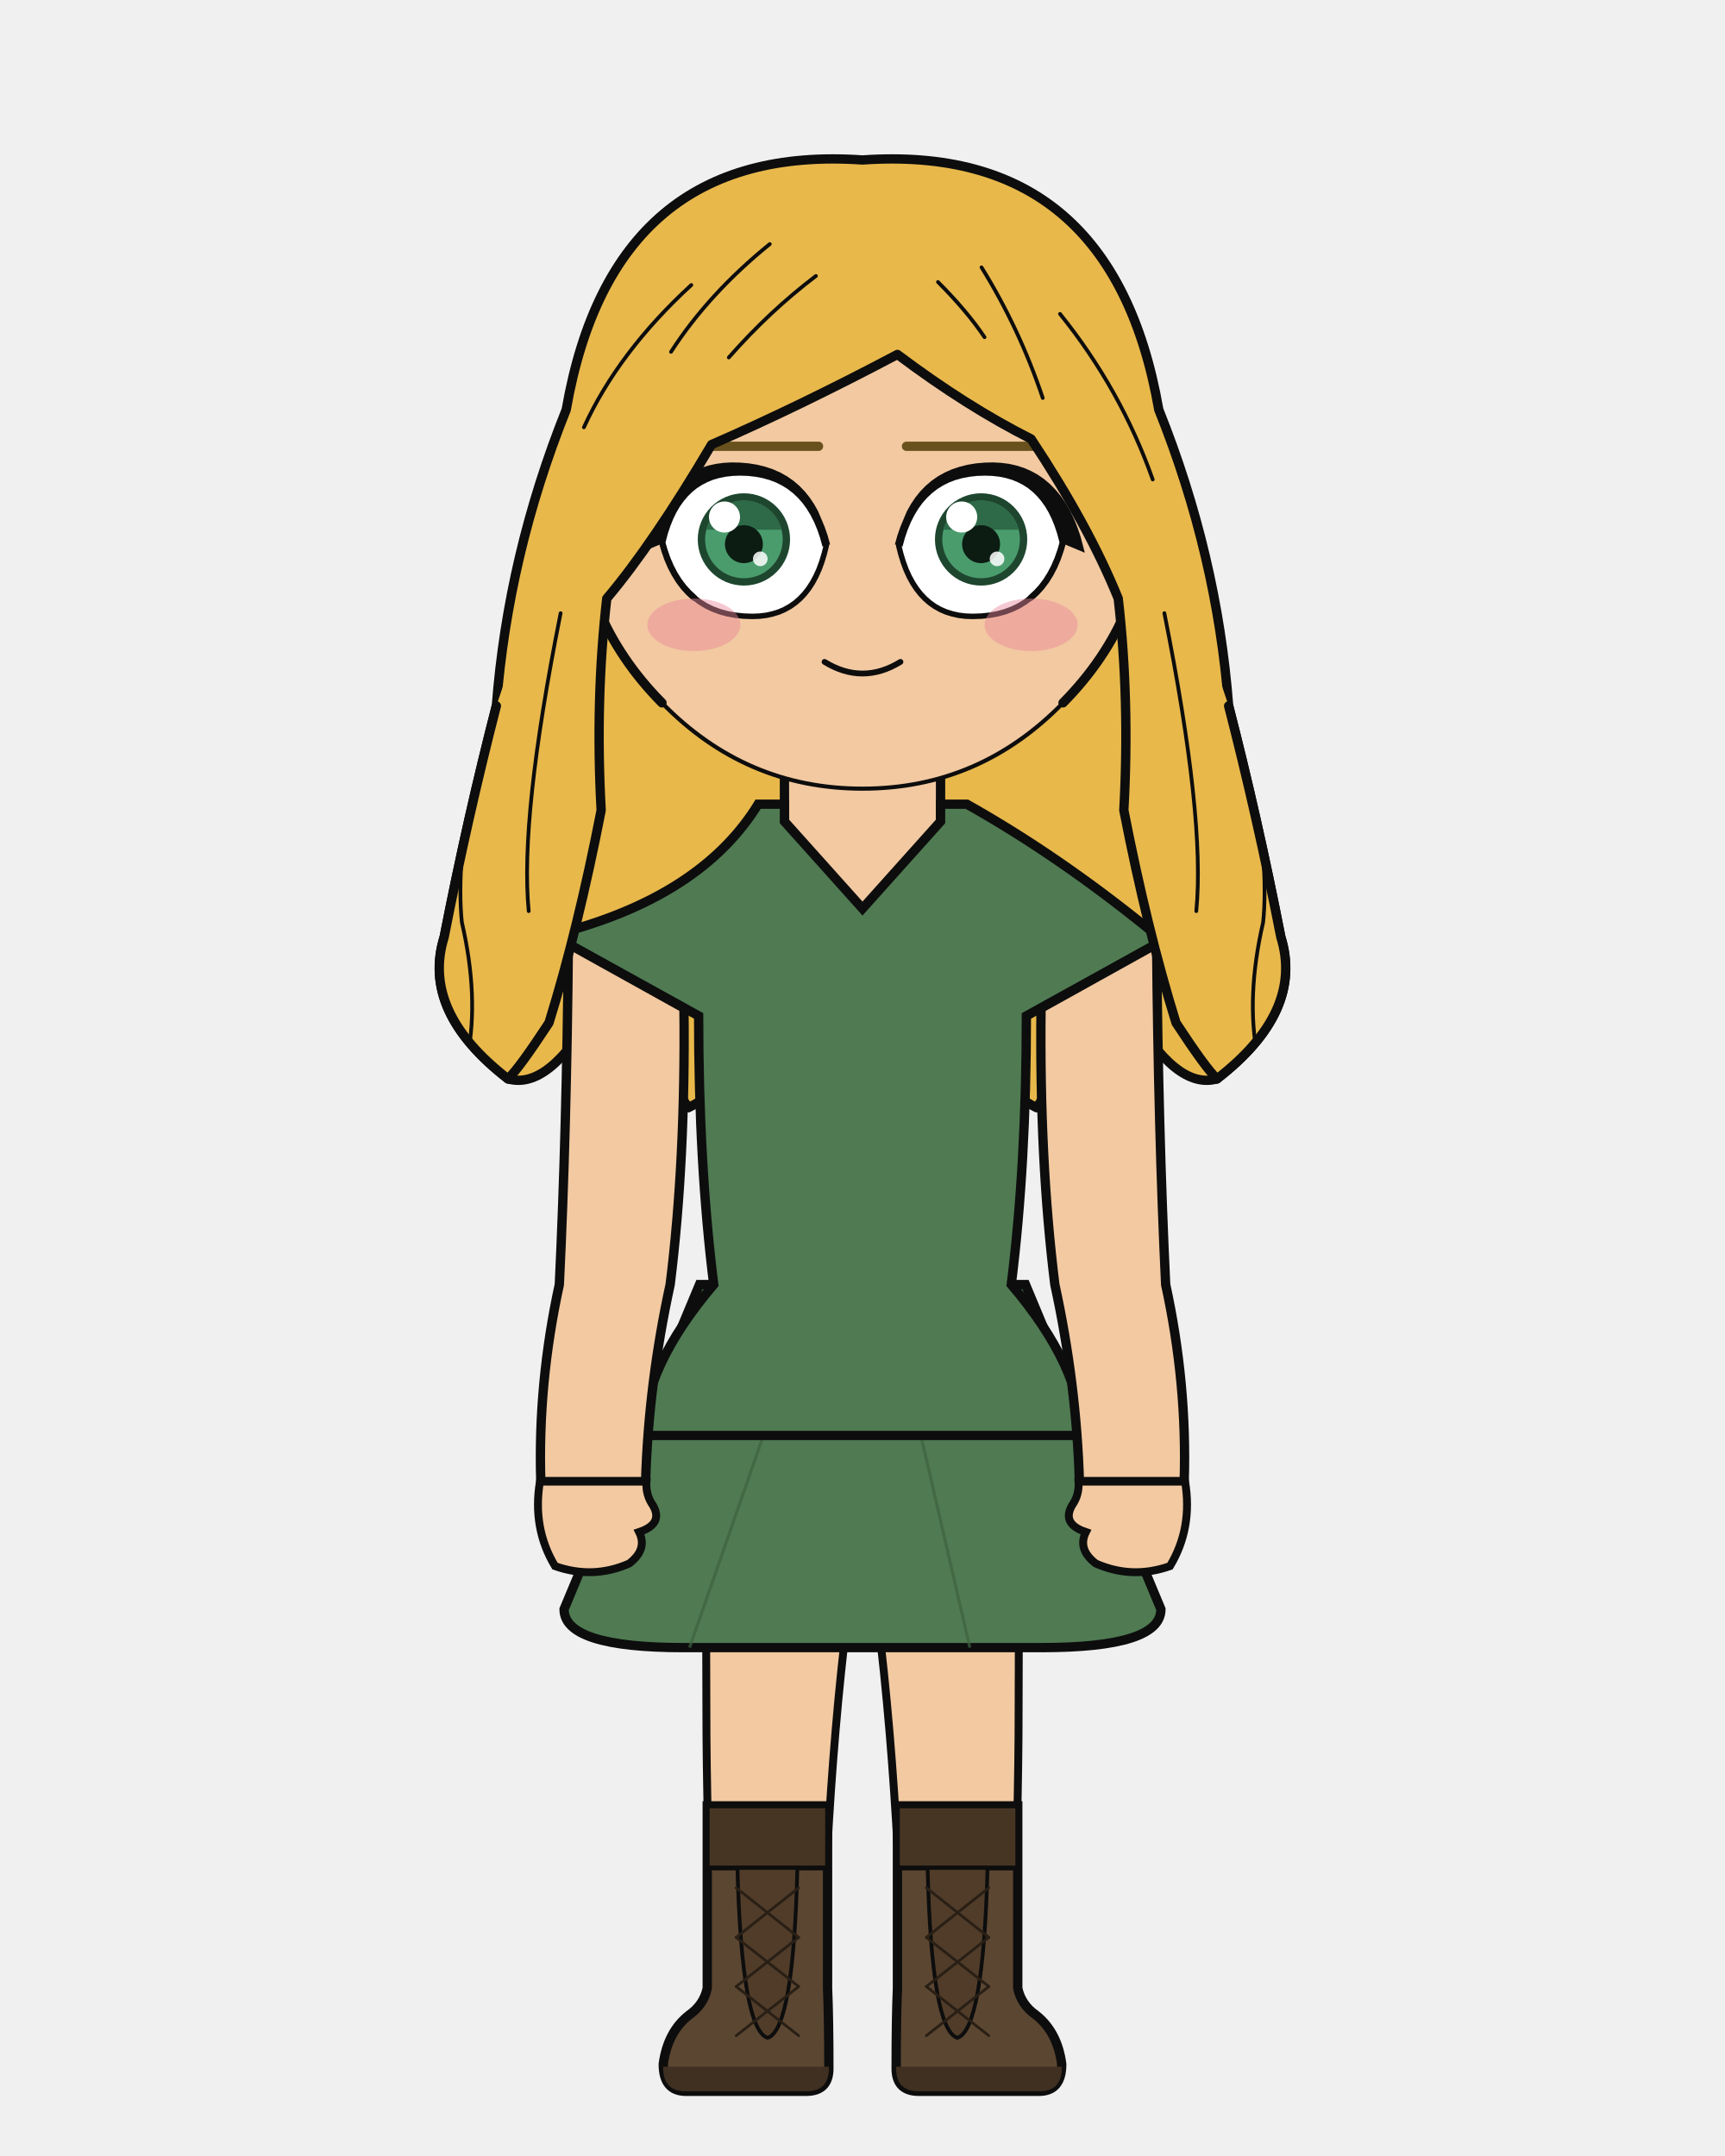
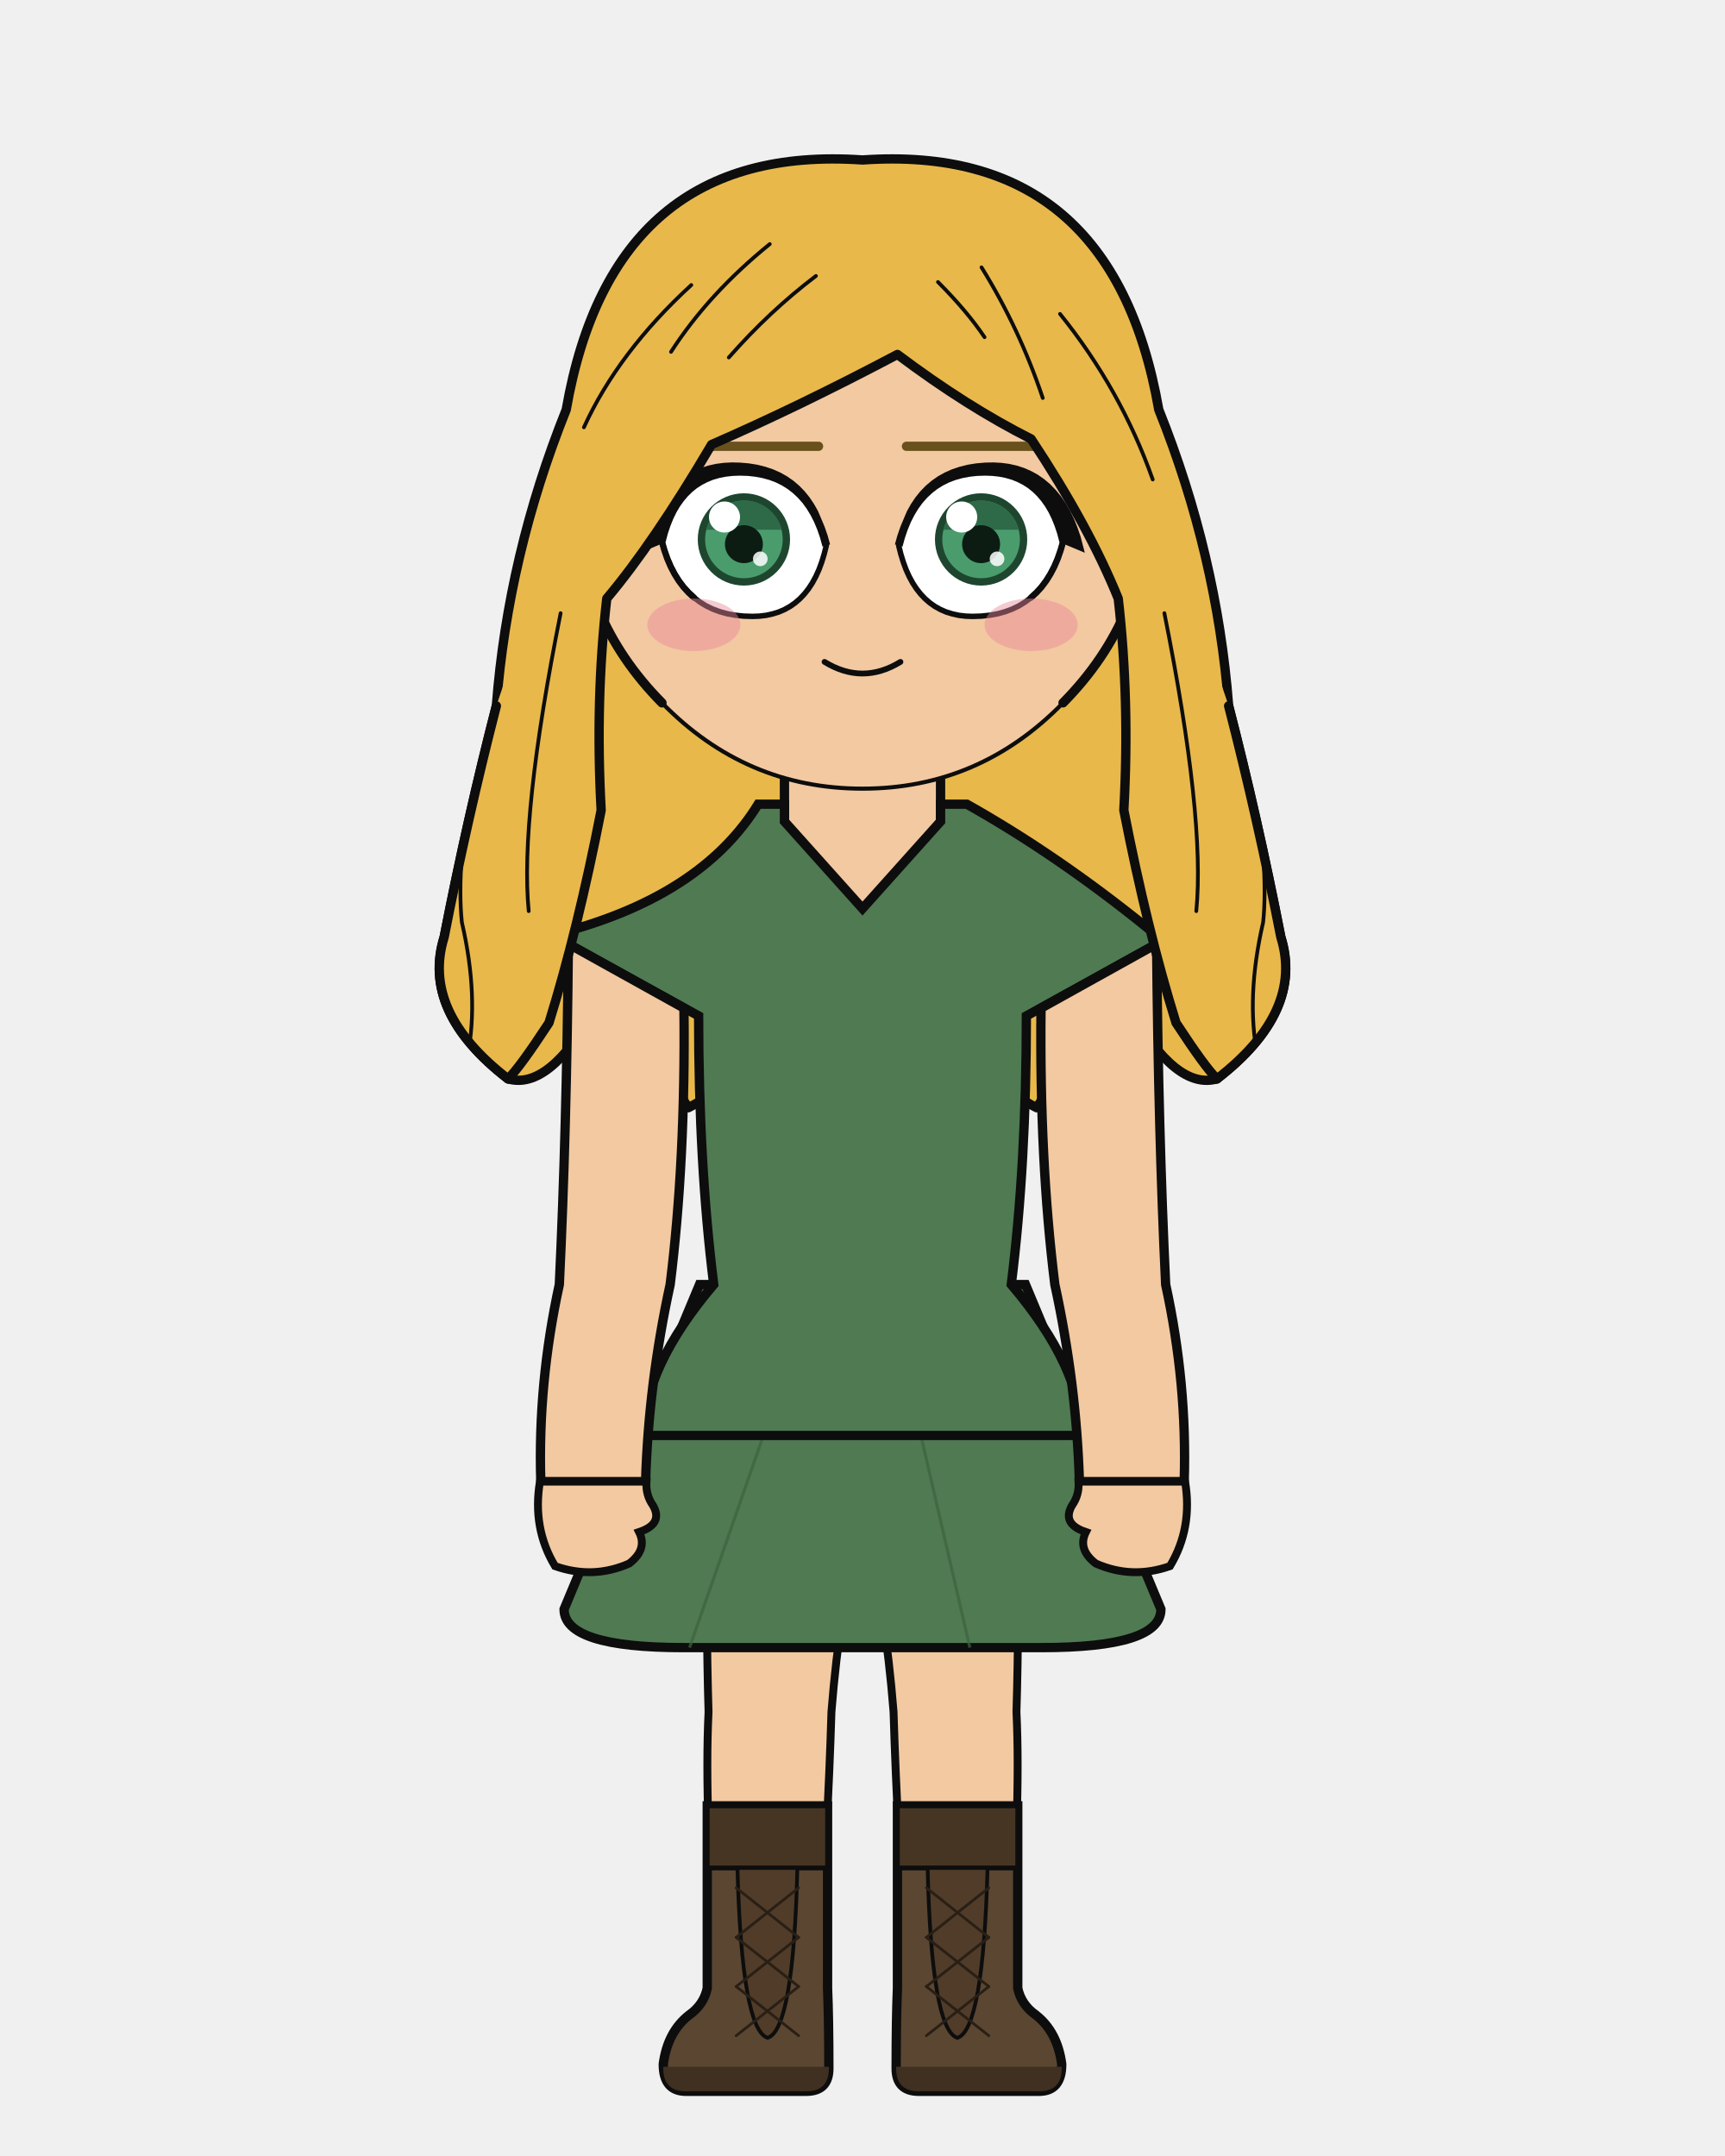
<svg xmlns="http://www.w3.org/2000/svg" width="400" height="500" viewBox="0 0 400 500">
  <defs>
    <clipPath id="hair-front">
      <path d="M 117.8 250.2 Q 120.5 247.6 127.3 237.2 Q 134.0 215.6 139.4 187.9 Q 138.0 162.4 140.7 138.8 Q 151.5 126.0 165.0 103.1 Q 185.2 94.3 208.1 82.2 Q 224.2 94.3 239.1 101.8 Q 252.5 122.0 259.3 138.8 Q 262.0 162.4 260.6 187.9 Q 266.0 215.6 272.7 237.2 Q 279.5 247.6 282.2 250.2 Q 302.4 234.6 297.0 217.3 Q 291.6 189.7 284.9 163.7 Q 270.7 122.0 267.3 95.0 Q 256.6 37.1 200.0 41.1 Q 143.4 37.1 132.7 95.0 Q 129.3 122.0 115.1 163.7 Q 108.4 189.7 103.0 217.3 Q 97.6 234.6 117.8 250.2 Z" />
    </clipPath>
  </defs>
  <path d="M 131.3 95.0 Q 142.1 33.1 200.0 37.1 Q 257.9 33.1 268.7 95.0 Q 282.2 128.7 284.9 163.7 Q 291.6 189.7 297.0 217.3 Q 302.4 234.6 282.2 250.2 Q 272.7 252.9 262.0 234.0 Q 251.2 239.4 240.4 256.9 Q 229.6 251.5 220.2 236.7 Q 209.4 242.1 200.0 254.2 Q 190.6 242.1 179.8 236.7 Q 170.4 251.5 159.6 256.9 Q 148.8 239.4 138.0 234.0 Q 127.3 252.9 117.8 250.2 Q 97.6 234.6 103.0 217.3 Q 108.4 189.7 115.1 163.7 Q 117.8 128.7 131.3 95.0 Z" fill="#e8b84b" />
  <path d="M 131.3 95.0 Q 142.1 33.1 200.0 37.1 Q 257.9 33.1 268.7 95.0 Q 282.2 128.7 284.9 163.7 Q 291.6 189.7 297.0 217.3 Q 302.4 234.6 282.2 250.2 Q 272.7 252.9 262.0 234.0 Q 251.2 239.4 240.4 256.9 Q 229.6 251.5 220.2 236.7 Q 209.4 242.1 200.0 254.2 Q 190.6 242.1 179.8 236.7 Q 170.4 251.5 159.6 256.9 Q 148.8 239.4 138.0 234.0 Q 127.3 252.9 117.8 250.2 Q 97.6 234.6 103.0 217.3 Q 108.4 189.7 115.1 163.7 Q 117.8 128.7 131.3 95.0 Z" fill="none" stroke="#0d0d0d" stroke-width="2.16" stroke-linecap="round" stroke-linejoin="round" />
  <path d="M 181.9 199.2 Q 168.0 215.1 140.4 223.6 Q 136.1 224.9 136.1 229.2 Q 136.1 235.6 151.2 235.6 L 154.3 235.6 L 154.3 231.3 L 166.3 231.3 Q 166.3 269.9 169.8 297.9 Q 169.8 318.7 169.8 335.7 L 194.2 335.7 L 200.0 335.7 L 205.8 335.7 L 230.2 335.7 Q 230.2 318.7 230.2 297.9 Q 233.7 269.9 233.7 235.6 L 233.7 231.3 L 245.7 231.3 L 245.7 235.6 L 248.8 235.6 Q 263.9 235.6 263.9 229.2 Q 263.9 224.9 259.6 223.6 Q 239.6 206.9 218.1 199.2 Z" fill="#f2c9a1" stroke="#0d0d0d" stroke-width="2.16" />
  <rect x="181.9" y="172.5" width="36.3" height="38.0" rx="12.7" fill="#f2c9a1" />
  <line x1="181.9" y1="172.5" x2="181.9" y2="199.2" stroke="#0d0d0d" stroke-width="2.16" />
  <line x1="218.1" y1="172.5" x2="218.1" y2="199.2" stroke="#0d0d0d" stroke-width="2.16" />
-   <path d="M 163.7 332.9 L 236.3 332.9 Q 236.3 377.8 236.2 397.0 Q 236.2 419.4 234.7 461.1 L 209.4 461.1 Q 207.8 397.0 200.0 350.8 Q 192.2 397.0 190.6 461.1 L 165.3 461.1 Q 163.8 419.4 163.8 397.0 Q 163.7 377.8 163.7 332.9 Z" fill="#f2c9a1" stroke="#0d0d0d" stroke-width="1.83" stroke-linejoin="round" />
+   <path d="M 163.7 332.9 L 236.3 332.9 Q 236.3 377.8 235.7 397.0 Q 236.8 419.4 233.5 461.1 L 210.6 461.1 Q 208.0 423.6 207.2 397.0 Q 205.3 372.8 200.0 350.8 Q 194.7 372.8 192.8 397.0 Q 192.0 423.6 189.4 461.1 L 166.5 461.1 Q 163.2 419.4 164.3 397.0 Q 163.7 377.8 163.7 332.9 Z" fill="#f2c9a1" stroke="#0d0d0d" stroke-width="1.83" stroke-linejoin="round" />
  <path d="M 163.7 332.9 L 236.3 332.9 L 229.8 358.2 Q 200.0 361.0 170.2 358.2 Z" fill="#e8e4dc" stroke="#0d0d0d" stroke-width="1.83" stroke-linejoin="round" />
  <path d="M 191.9 418.8 L 191.9 461.1 Q 192.2 468.3 192.2 479.7 Q 192.2 485.0 186.9 485.0 L 159.1 485.0 Q 153.8 485.0 153.8 478.7 Q 154.8 471.2 159.8 467.3 Q 163.2 464.9 164.0 461.1 L 164.0 418.8 Z" fill="#5b4632" stroke="#0d0d0d" stroke-width="2.16" />
  <path d="M 192.2 479.3 L 153.8 479.3 L 153.8 479.7 Q 153.8 485.0 159.1 485.0 L 186.9 485.0 Q 192.2 485.0 192.2 479.7 Z" fill="#403021" />
  <rect x="164.0" y="418.8" width="27.9" height="14.4" fill="#473524" stroke="#0d0d0d" stroke-width="1.11" />
  <path d="M 171.0 433.2 L 184.9 433.2 Q 184.0 470.7 178.0 472.6 Q 172.0 470.7 171.0 433.2 Z" fill="#503c29" stroke="#0d0d0d" stroke-width="0.87" />
  <line x1="185.2" y1="437.8" x2="170.7" y2="449.3" stroke="#291f15" stroke-width="0.63" stroke-linecap="round" />
  <line x1="170.7" y1="437.8" x2="185.2" y2="449.3" stroke="#291f15" stroke-width="0.63" stroke-linecap="round" />
  <line x1="185.2" y1="449.3" x2="170.7" y2="460.7" stroke="#291f15" stroke-width="0.63" stroke-linecap="round" />
  <line x1="170.7" y1="449.3" x2="185.2" y2="460.7" stroke="#291f15" stroke-width="0.63" stroke-linecap="round" />
  <line x1="185.2" y1="460.7" x2="170.7" y2="472.1" stroke="#291f15" stroke-width="0.63" stroke-linecap="round" />
  <line x1="170.7" y1="460.7" x2="185.2" y2="472.1" stroke="#291f15" stroke-width="0.63" stroke-linecap="round" />
  <path d="M 208.1 418.8 L 208.1 461.1 Q 207.8 468.3 207.8 479.7 Q 207.8 485.0 213.1 485.0 L 240.9 485.0 Q 246.2 485.0 246.2 478.7 Q 245.2 471.2 240.2 467.3 Q 236.8 464.9 236.0 461.1 L 236.0 418.8 Z" fill="#5b4632" stroke="#0d0d0d" stroke-width="2.16" />
  <path d="M 207.8 479.3 L 246.2 479.3 L 246.2 479.7 Q 246.2 485.0 240.9 485.0 L 213.1 485.0 Q 207.8 485.0 207.8 479.7 Z" fill="#403021" />
  <rect x="208.1" y="418.8" width="27.9" height="14.4" fill="#473524" stroke="#0d0d0d" stroke-width="1.11" />
  <path d="M 215.1 433.2 L 229.0 433.2 Q 228.0 470.7 222.0 472.6 Q 216.0 470.7 215.1 433.2 Z" fill="#503c29" stroke="#0d0d0d" stroke-width="0.87" />
  <line x1="229.3" y1="437.8" x2="214.8" y2="449.3" stroke="#291f15" stroke-width="0.63" stroke-linecap="round" />
  <line x1="214.8" y1="437.8" x2="229.3" y2="449.3" stroke="#291f15" stroke-width="0.63" stroke-linecap="round" />
  <line x1="229.3" y1="449.3" x2="214.8" y2="460.7" stroke="#291f15" stroke-width="0.63" stroke-linecap="round" />
  <line x1="214.8" y1="449.3" x2="229.3" y2="460.7" stroke="#291f15" stroke-width="0.63" stroke-linecap="round" />
  <line x1="229.3" y1="460.7" x2="214.8" y2="472.1" stroke="#291f15" stroke-width="0.63" stroke-linecap="round" />
  <line x1="214.8" y1="460.7" x2="229.3" y2="472.1" stroke="#291f15" stroke-width="0.63" stroke-linecap="round" />
  <path d="M 162.2 297.9 L 130.8 373.2 Q 130.8 382.1 158.5 382.1 L 241.5 382.1 Q 269.2 382.1 269.2 373.2 L 237.8 297.9 Z" fill="#4f7a52" stroke="#0d0d0d" stroke-width="2.16" />
  <line x1="180.4" y1="323.2" x2="159.9" y2="382.1" stroke="#3c623f" stroke-width="0.71" opacity="0.7" />
  <line x1="211.3" y1="323.2" x2="224.9" y2="382.1" stroke="#3c623f" stroke-width="0.71" opacity="0.7" />
  <path d="M 175.8 186.5 Q 163.5 206.5 133.8 215.3 Q 127.1 216.3 133.0 219.6 L 162.0 235.6 Q 162.0 269.9 165.5 297.9 Q 149.2 317.1 149.2 332.9 L 250.8 332.9 Q 250.8 317.1 234.5 297.9 Q 238.0 269.9 238.0 235.6 L 267.0 219.6 Q 272.9 216.3 266.2 215.3 Q 245.2 198.3 224.2 186.5 L 218.1 186.5 L 218.1 190.5 L 200.0 210.7 L 181.9 190.5 L 181.9 186.5 Z" fill="#4f7a52" stroke="#0d0d0d" stroke-width="2.16" />
  <path d="M 158.6 233.8 L 131.8 218.9 Q 131.4 262.4 129.7 297.9 Q 124.7 320.8 125.4 343.6 L 149.7 343.6 Q 150.4 320.8 155.4 297.9 Q 159.0 269.0 158.6 233.8 Z" fill="#f2c9a1" stroke="#0d0d0d" stroke-width="2.16" />
  <path d="M 125.2 343.6 Q 123.4 354.4 128.7 363.2 Q 137.5 366.3 145.9 362.6 Q 150.2 359.3 148.2 355.3 Q 153.9 353.4 151.4 349.1 Q 149.7 346.7 149.9 343.6 Z" fill="#f2c9a1" stroke="#0d0d0d" stroke-width="1.83" />
  <path d="M 241.4 233.8 L 268.2 218.9 Q 268.6 262.4 270.3 297.9 Q 275.3 320.8 274.6 343.6 L 250.3 343.6 Q 249.6 320.8 244.6 297.9 Q 241.0 269.0 241.4 233.8 Z" fill="#f2c9a1" stroke="#0d0d0d" stroke-width="2.16" />
  <path d="M 274.8 343.6 Q 276.6 354.4 271.3 363.2 Q 262.5 366.3 254.1 362.6 Q 249.8 359.3 251.8 355.3 Q 246.1 353.4 248.6 349.1 Q 250.3 346.7 250.1 343.6 Z" fill="#f2c9a1" stroke="#0d0d0d" stroke-width="1.83" />
  <path d="M 200.0 47.9 Q 227.6 47.9 247.1 67.6 Q 266.7 87.3 266.5 115.2 Q 266.1 143.2 246.5 163.0 Q 227.1 182.9 200.0 182.9 Q 172.9 182.9 153.5 163.0 Q 133.9 143.2 133.5 115.2 Q 133.3 87.3 152.9 67.6 Q 172.4 47.9 200.0 47.9 Z" fill="#f2c9a1" />
  <path d="M 153.5 163.0 Q 133.9 143.2 133.5 115.2 Q 133.3 87.3 152.9 67.6 Q 172.4 47.9 200.0 47.9 Q 227.6 47.9 247.1 67.6 Q 266.7 87.3 266.5 115.2 Q 266.1 143.2 246.5 163.0" fill="none" stroke="#0d0d0d" stroke-width="2.16" stroke-linecap="round" />
  <path d="M 246.5 163.0 Q 227.1 182.9 200.0 182.9 Q 172.9 182.9 153.5 163.0" fill="none" stroke="#0d0d0d" stroke-width="0.95" stroke-linecap="round" />
  <line x1="189.8" y1="103.5" x2="155.2" y2="103.5" stroke="#68511c" stroke-width="2.16" stroke-linecap="round" />
  <defs>
    <clipPath id="eye-l">
      <path d="M 191.6 126.5 Q 187.4 109.4 171.6 109.4 Q 157.3 109.4 153.5 125.5 Q 157.9 143.0 174.4 143.0 Q 188.0 143.0 191.6 126.5 Z" />
    </clipPath>
  </defs>
  <path d="M 191.6 126.5 Q 187.4 109.4 171.6 109.4 Q 157.3 109.4 153.5 125.5 Q 157.9 143.0 174.4 143.0 Q 188.0 143.0 191.6 126.5 Z" fill="white" stroke="none" />
  <g clip-path="url(#eye-l)">
    <circle cx="172.5" cy="125.1" r="10.7" fill="#1e462f" />
    <circle cx="172.5" cy="125.1" r="9.0" fill="#4a9c6d" />
    <path d="M 163.80 122.85 A 9.01 9.01 0 0 1 181.26 122.85 Z" fill="#2e6a48" />
    <circle cx="172.5" cy="126.2" r="4.4" fill="#0c1c13" />
    <circle cx="168.0" cy="119.9" r="3.6" fill="white" />
    <circle cx="176.3" cy="129.6" r="1.7" fill="white" opacity="0.85" />
  </g>
  <path d="M 153.45 125.48 L 154.06 127.60 L 154.75 129.58 L 155.54 131.42 L 156.43 133.12 L 157.41 134.69 L 158.49 136.13 L 159.66 137.42 L 160.92 138.58 L 162.28 139.61 L 163.73 140.50 L 165.28 141.25 L 166.92 141.86 L 168.66 142.34 L 170.49 142.68 L 172.42 142.88 L 174.44 142.95 L 176.09 142.89 L 177.67 142.70 L 179.16 142.37 L 180.59 141.93 L 181.93 141.35 L 183.20 140.64 L 184.38 139.81 L 185.50 138.84 L 186.53 137.75 L 187.49 136.53 L 188.37 135.18 L 189.17 133.71 L 189.90 132.10 L 190.54 130.37 L 191.11 128.51 L 191.61 126.52" fill="none" stroke="#0d0d0d" stroke-width="1.27" stroke-linecap="round" />
  <path d="M 153.45 125.48 L 154.06 127.60 L 154.75 129.58 L 155.54 131.42 L 156.43 133.12 L 157.41 134.69 L 158.49 136.13 L 159.66 137.42 L 160.92 138.58" fill="none" stroke="#0d0d0d" stroke-width="1.47" stroke-linecap="round" />
  <path d="M 192.49 126.27 L 191.91 124.17 L 191.22 122.18 L 190.44 120.31 L 189.68 118.52 L 188.75 116.87 L 187.72 115.34 L 186.59 113.94 L 185.35 112.66 L 183.99 111.50 L 182.53 110.48 L 180.96 109.60 L 179.28 108.85 L 177.50 108.25 L 175.62 107.78 L 173.65 107.46 L 171.58 107.28 L 169.67 107.24 L 167.81 107.34 L 166.00 107.58 L 164.25 107.97 L 162.55 108.52 L 160.92 109.23 L 159.35 110.09 L 157.87 111.12 L 156.47 112.31 L 155.17 113.65 L 153.96 115.13 L 152.86 116.75 L 151.85 118.50 L 150.94 120.38 L 150.13 122.39 L 149.44 124.41 L 148.45 128.19 L 154.34 125.72 L 154.85 123.79 L 155.44 122.02 L 156.10 120.38 L 156.83 118.87 L 157.64 117.49 L 158.53 116.24 L 159.48 115.11 L 160.51 114.10 L 161.61 113.21 L 162.79 112.45 L 164.05 111.80 L 165.38 111.26 L 166.80 110.85 L 168.31 110.55 L 169.90 110.37 L 171.57 110.31 L 173.44 110.37 L 175.21 110.57 L 176.88 110.89 L 178.46 111.33 L 179.95 111.90 L 181.35 112.60 L 182.66 113.42 L 183.88 114.37 L 185.03 115.45 L 186.09 116.65 L 187.07 118.00 L 187.96 119.47 L 188.78 121.08 L 189.51 122.83 L 190.16 124.72 L 190.72 126.76 Z" fill="#0d0d0d" stroke="none" />
  <line x1="210.2" y1="103.5" x2="244.8" y2="103.5" stroke="#68511c" stroke-width="2.16" stroke-linecap="round" />
  <defs>
    <clipPath id="eye-r">
      <path d="M 208.4 126.5 Q 212.6 109.4 228.4 109.4 Q 242.7 109.4 246.5 125.5 Q 242.1 143.0 225.6 143.0 Q 212.0 143.0 208.4 126.5 Z" />
    </clipPath>
  </defs>
  <path d="M 208.4 126.5 Q 212.6 109.4 228.4 109.4 Q 242.7 109.4 246.5 125.5 Q 242.1 143.0 225.6 143.0 Q 212.0 143.0 208.4 126.5 Z" fill="white" stroke="none" />
  <g clip-path="url(#eye-r)">
    <circle cx="227.5" cy="125.1" r="10.7" fill="#1e462f" />
    <circle cx="227.5" cy="125.1" r="9.0" fill="#4a9c6d" />
    <path d="M 218.74 122.85 A 9.01 9.01 0 0 1 236.20 122.85 Z" fill="#2e6a48" />
    <circle cx="227.5" cy="126.2" r="4.4" fill="#0c1c13" />
    <circle cx="223.0" cy="119.9" r="3.6" fill="white" />
    <circle cx="231.2" cy="129.6" r="1.7" fill="white" opacity="0.85" />
  </g>
  <path d="M 246.55 125.48 L 245.94 127.60 L 245.25 129.58 L 244.46 131.42 L 243.57 133.12 L 242.59 134.69 L 241.51 136.13 L 240.34 137.42 L 239.08 138.58 L 237.72 139.61 L 236.27 140.50 L 234.72 141.25 L 233.08 141.86 L 231.34 142.34 L 229.51 142.68 L 227.58 142.88 L 225.56 142.95 L 223.91 142.89 L 222.33 142.70 L 220.84 142.37 L 219.41 141.93 L 218.07 141.35 L 216.80 140.64 L 215.62 139.81 L 214.50 138.84 L 213.47 137.75 L 212.51 136.53 L 211.63 135.18 L 210.83 133.71 L 210.10 132.10 L 209.46 130.37 L 208.89 128.51 L 208.39 126.52" fill="none" stroke="#0d0d0d" stroke-width="1.27" stroke-linecap="round" />
  <path d="M 246.55 125.48 L 245.94 127.60 L 245.25 129.58 L 244.46 131.42 L 243.57 133.12 L 242.59 134.69 L 241.51 136.13 L 240.34 137.42 L 239.08 138.58" fill="none" stroke="#0d0d0d" stroke-width="1.47" stroke-linecap="round" />
  <path d="M 207.51 126.27 L 208.09 124.17 L 208.78 122.18 L 209.56 120.31 L 210.32 118.52 L 211.25 116.87 L 212.28 115.34 L 213.41 113.94 L 214.65 112.66 L 216.01 111.50 L 217.47 110.48 L 219.04 109.60 L 220.72 108.85 L 222.50 108.25 L 224.38 107.78 L 226.35 107.46 L 228.42 107.28 L 230.33 107.24 L 232.19 107.34 L 234.00 107.58 L 235.75 107.97 L 237.45 108.52 L 239.08 109.23 L 240.65 110.09 L 242.13 111.12 L 243.53 112.31 L 244.83 113.65 L 246.04 115.13 L 247.14 116.75 L 248.15 118.50 L 249.06 120.38 L 249.87 122.39 L 250.56 124.41 L 251.55 128.19 L 245.66 125.72 L 245.15 123.79 L 244.56 122.02 L 243.90 120.38 L 243.17 118.87 L 242.36 117.49 L 241.47 116.24 L 240.52 115.11 L 239.49 114.10 L 238.39 113.21 L 237.21 112.45 L 235.95 111.80 L 234.62 111.26 L 233.20 110.85 L 231.69 110.55 L 230.10 110.37 L 228.43 110.31 L 226.56 110.37 L 224.79 110.57 L 223.12 110.89 L 221.54 111.33 L 220.05 111.90 L 218.65 112.60 L 217.34 113.42 L 216.12 114.37 L 214.97 115.45 L 213.91 116.65 L 212.93 118.00 L 212.04 119.47 L 211.22 121.08 L 210.49 122.83 L 209.84 124.72 L 209.28 126.76 Z" fill="#0d0d0d" stroke="none" />
  <path d="M 191.2 153.5 Q 200.0 158.9 208.8 153.5" fill="none" stroke="#0d0d0d" stroke-width="1.34" stroke-linecap="round" />
  <ellipse cx="160.9" cy="144.9" rx="10.8" ry="6.1" fill="#e8879a" opacity="0.45" />
  <ellipse cx="239.1" cy="144.9" rx="10.8" ry="6.1" fill="#e8879a" opacity="0.45" />
  <path d="M 117.8 250.2 Q 120.5 247.6 127.3 237.2 Q 134.0 215.6 139.4 187.9 Q 138.0 162.4 140.7 138.8 Q 151.5 126.0 165.0 103.1 Q 185.2 94.3 208.1 82.2 Q 224.2 94.3 239.1 101.8 Q 252.5 122.0 259.3 138.8 Q 262.0 162.4 260.6 187.9 Q 266.0 215.6 272.7 237.2 Q 279.5 247.6 282.2 250.2 Q 302.4 234.6 297.0 217.3 Q 291.6 189.7 284.9 163.7 Q 270.7 122.0 267.3 95.0 Q 256.6 37.1 200.0 41.1 Q 143.4 37.1 132.7 95.0 Q 129.3 122.0 115.1 163.7 Q 108.4 189.7 103.0 217.3 Q 97.6 234.6 117.8 250.2 Z" fill="#e8b84b" />
  <path d="M 117.8 250.2 Q 120.5 247.6 127.3 237.2 Q 134.0 215.6 139.4 187.9 Q 138.0 162.4 140.7 138.8 Q 151.5 126.0 165.0 103.1 Q 185.2 94.3 208.1 82.2 Q 224.2 94.3 239.1 101.8 Q 252.5 122.0 259.3 138.8 Q 262.0 162.4 260.6 187.9 Q 266.0 215.6 272.7 237.2 Q 279.5 247.6 282.2 250.2" fill="none" stroke="#0d0d0d" stroke-width="2.16" stroke-linecap="round" stroke-linejoin="round" />
  <path d="M 282.2 250.2 Q 302.4 234.6 297.0 217.3 Q 291.6 189.7 284.9 163.7" fill="none" stroke="#0d0d0d" stroke-width="2.16" stroke-linecap="round" />
  <path d="M 117.8 250.2 Q 97.6 234.6 103.0 217.3 Q 108.4 189.7 115.1 163.7" fill="none" stroke="#0d0d0d" stroke-width="2.16" stroke-linecap="round" />
  <path d="M 178.5 56.6 Q 164.3 68.1 155.6 81.6" fill="none" stroke="#0d0d0d" stroke-width="0.87" stroke-linecap="round" clip-path="url(#hair-front)" />
  <path d="M 160.3 66.1 Q 143.4 81.6 135.4 99.1" fill="none" stroke="#0d0d0d" stroke-width="0.87" stroke-linecap="round" clip-path="url(#hair-front)" />
  <path d="M 227.6 62.0 Q 236.4 76.2 241.8 92.3" fill="none" stroke="#0d0d0d" stroke-width="0.87" stroke-linecap="round" clip-path="url(#hair-front)" />
  <path d="M 245.8 72.8 Q 259.9 90.3 267.3 111.2" fill="none" stroke="#0d0d0d" stroke-width="0.87" stroke-linecap="round" clip-path="url(#hair-front)" />
  <path d="M 276.8 122.0 Q 295.6 187.9 292.9 213.9 Q 288.9 231.2 291.6 245.0" fill="none" stroke="#0d0d0d" stroke-width="0.87" stroke-linecap="round" clip-path="url(#hair-front)" />
  <path d="M 123.2 122.0 Q 104.4 187.9 107.1 213.9 Q 111.1 231.2 108.4 245.0" fill="none" stroke="#0d0d0d" stroke-width="0.87" stroke-linecap="round" clip-path="url(#hair-front)" />
  <path d="M 270.0 142.2 Q 279.5 189.7 277.4 211.3" fill="none" stroke="#0d0d0d" stroke-width="0.87" stroke-linecap="round" clip-path="url(#hair-front)" />
  <path d="M 130.0 142.2 Q 120.5 189.7 122.6 211.3" fill="none" stroke="#0d0d0d" stroke-width="0.87" stroke-linecap="round" clip-path="url(#hair-front)" />
  <path d="M 217.5 65.4 Q 224.2 72.1 228.3 78.2" fill="none" stroke="#0d0d0d" stroke-width="0.87" stroke-linecap="round" clip-path="url(#hair-front)" />
  <path d="M 189.2 64.0 Q 178.5 72.1 169.0 82.9" fill="none" stroke="#0d0d0d" stroke-width="0.87" stroke-linecap="round" clip-path="url(#hair-front)" />
</svg>
